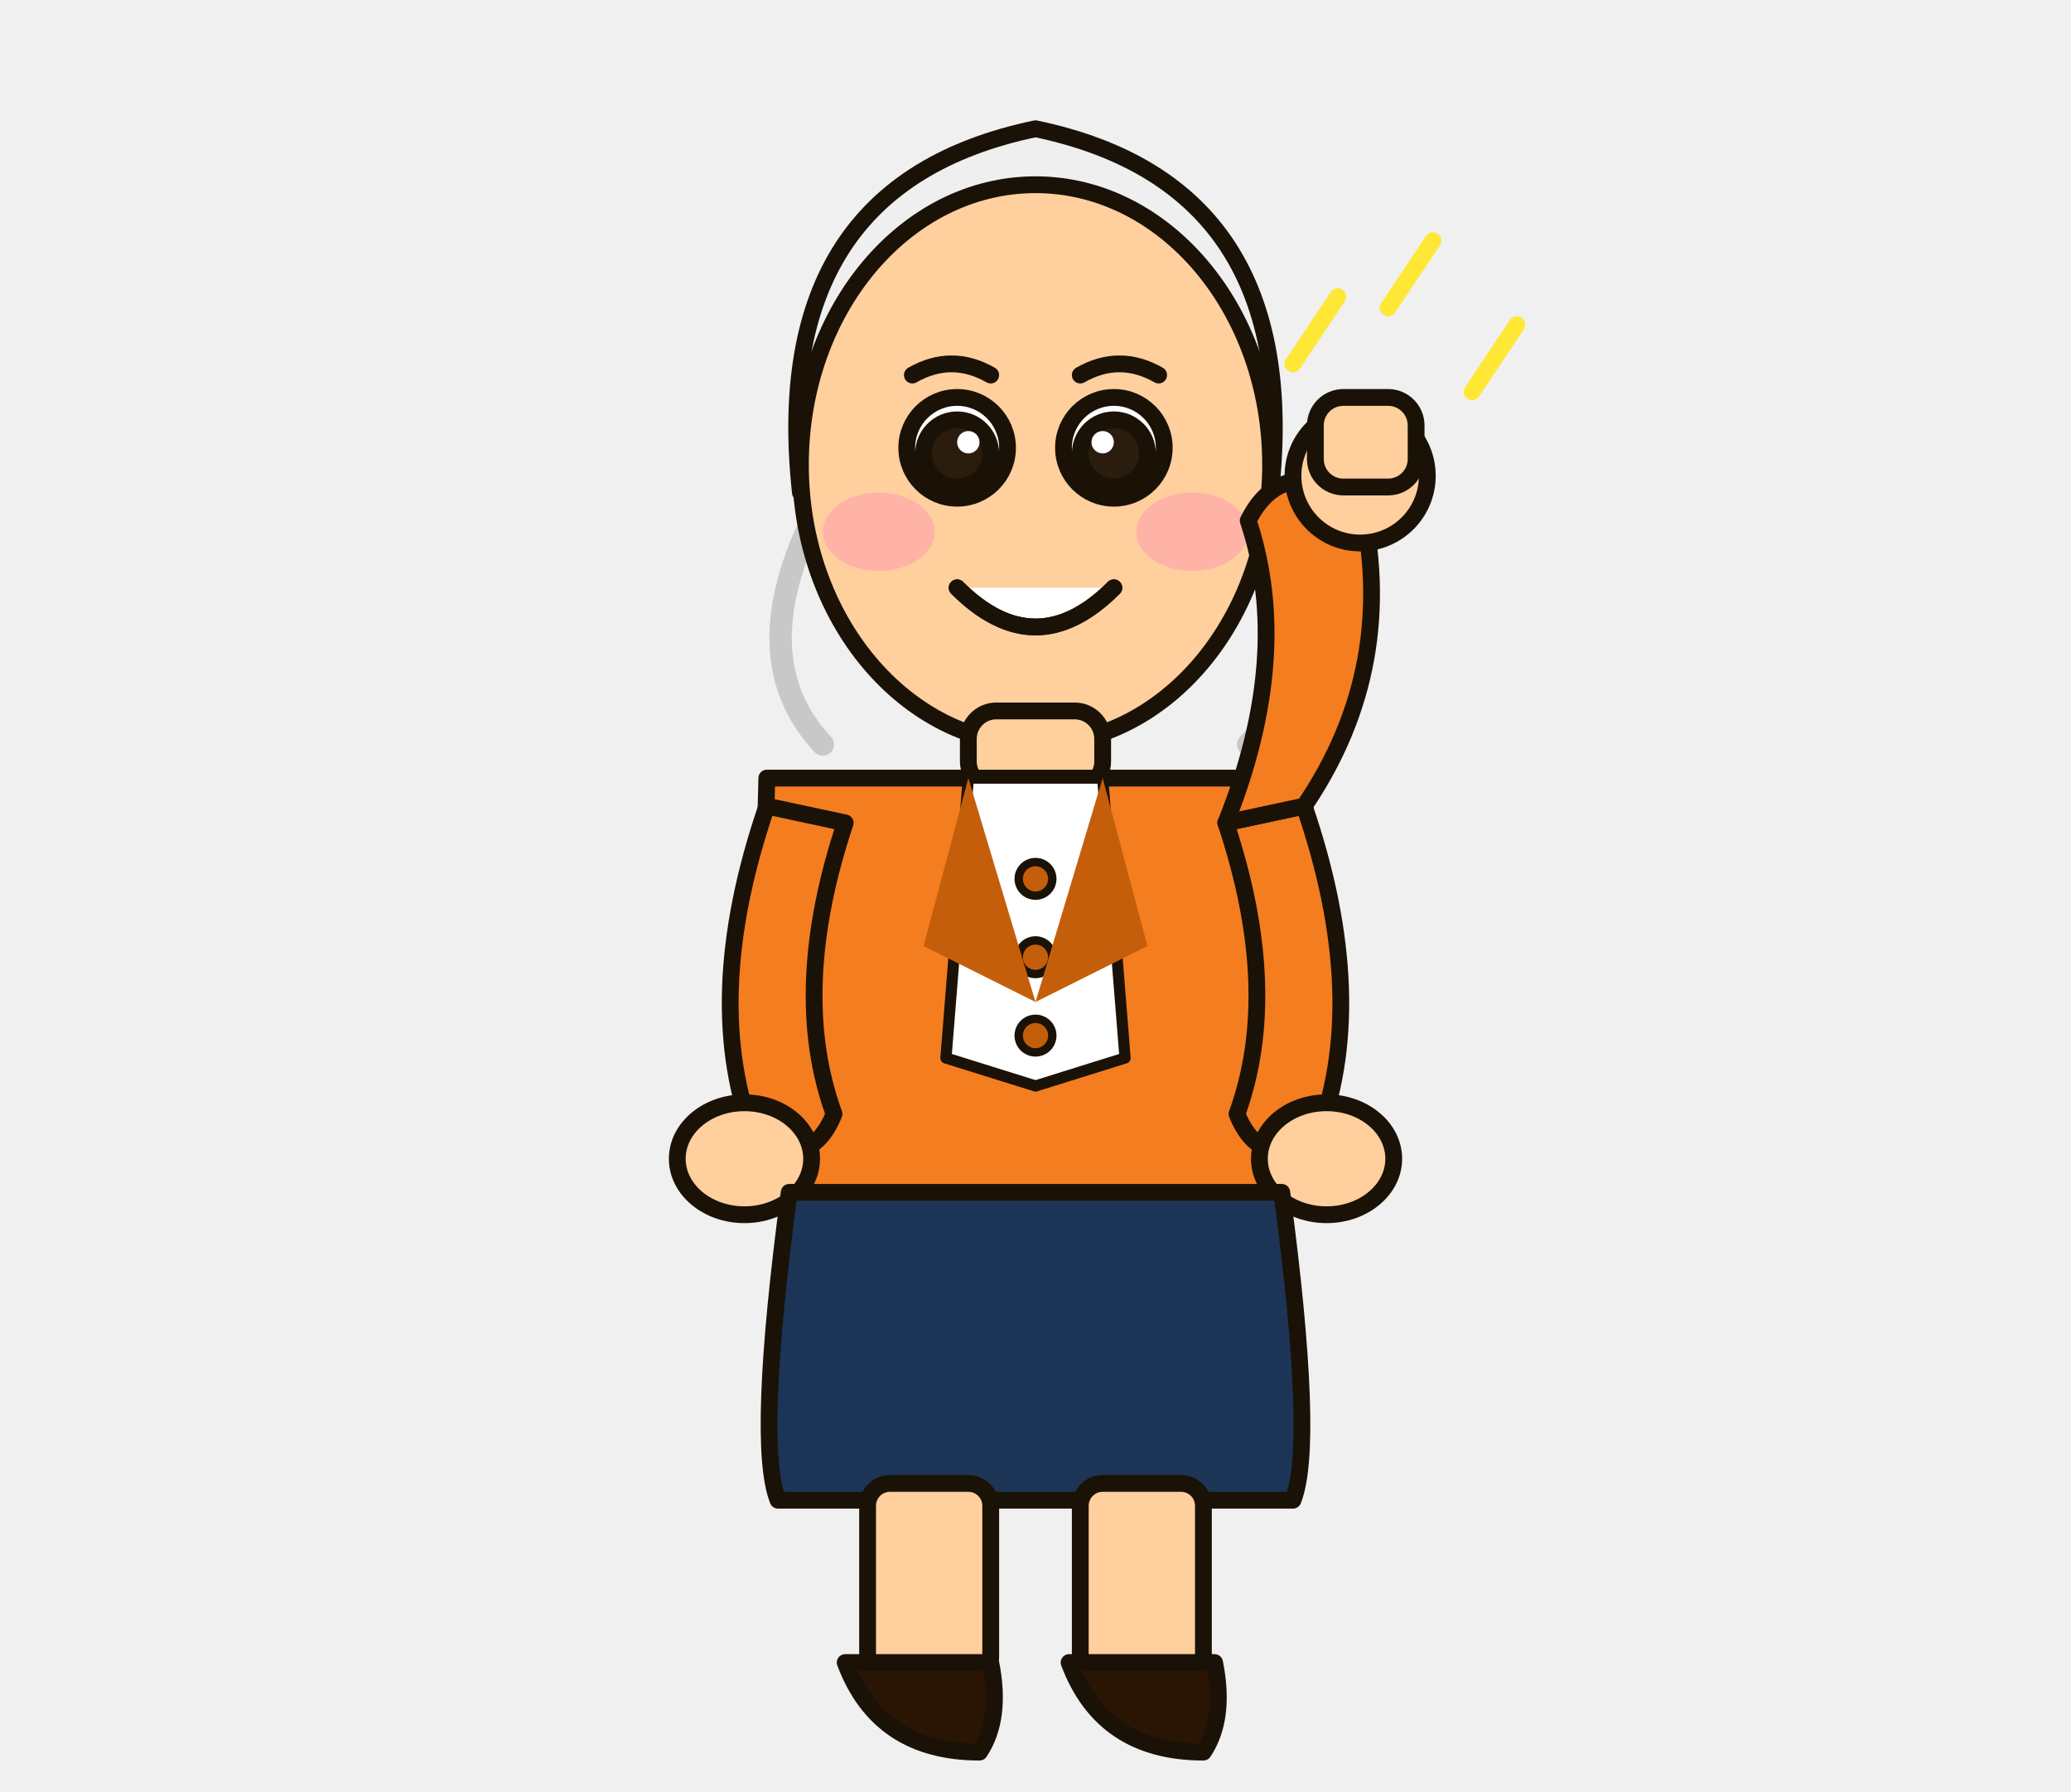
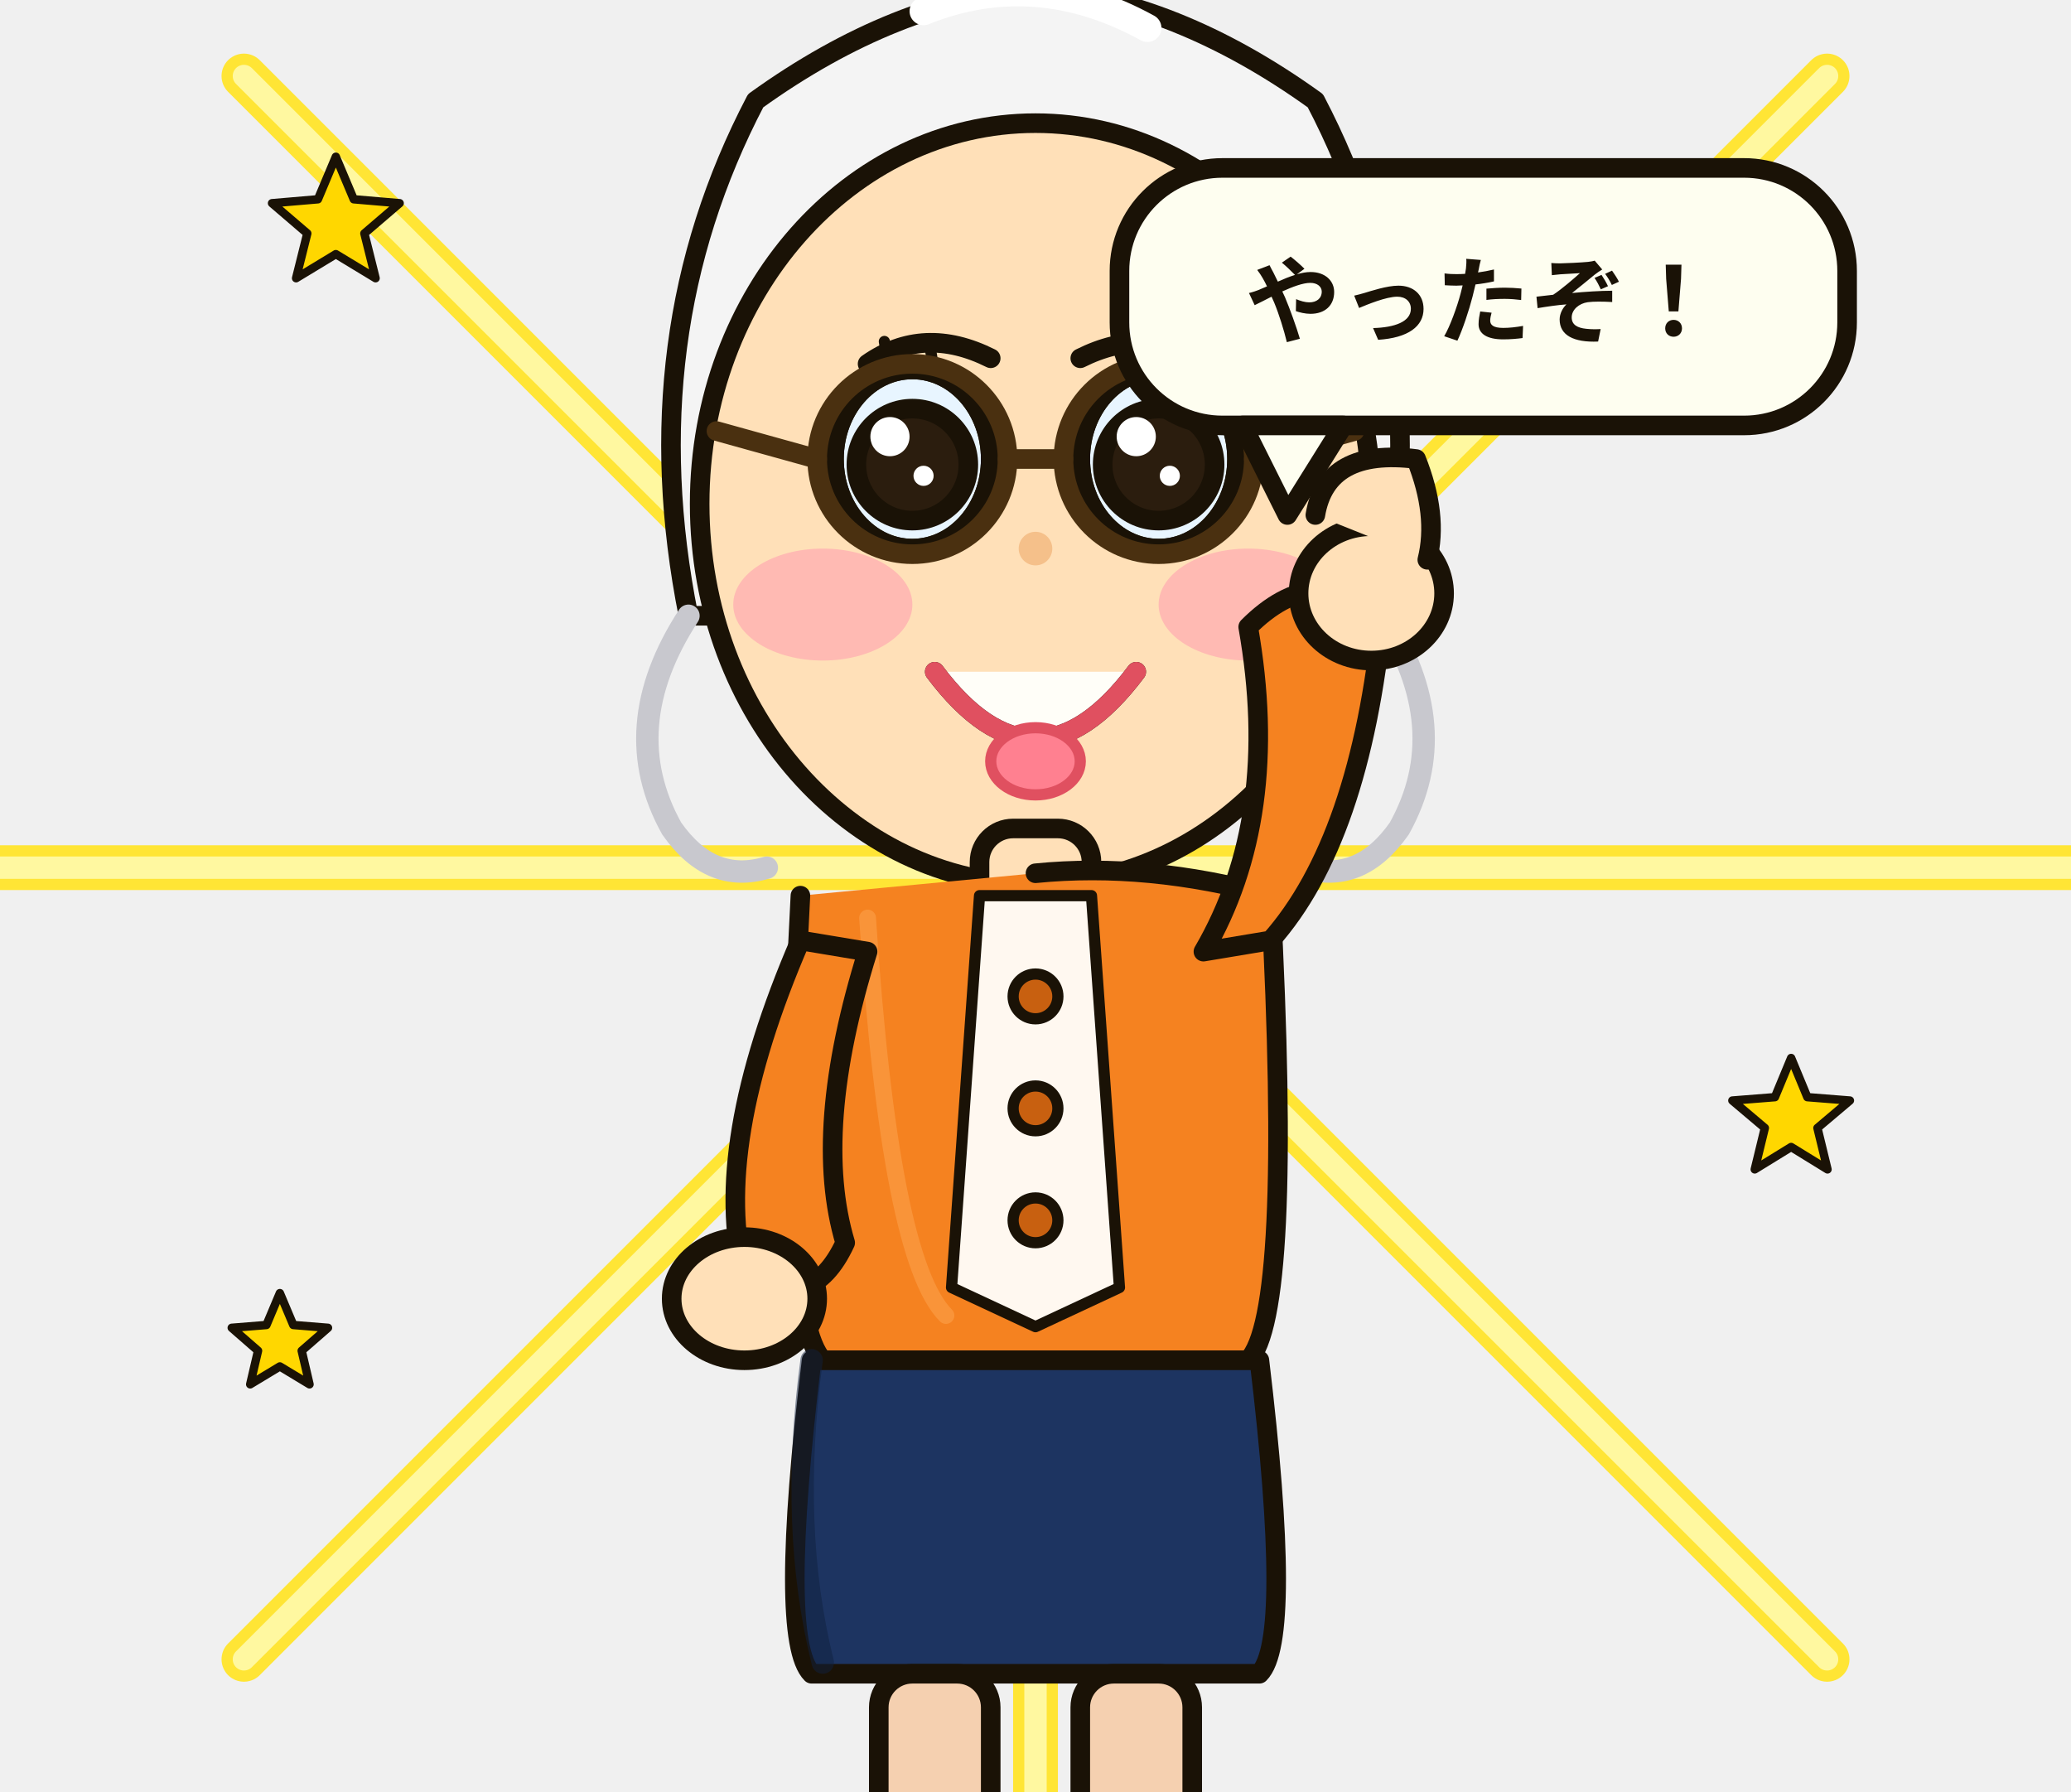
<svg xmlns="http://www.w3.org/2000/svg" width="370" height="320" viewBox="0 0 370 320">
-   <defs>
-     <filter id="shadow" x="-10%" y="-10%" width="120%" height="120%">
-       <feDropShadow dx="2" dy="3" stdDeviation="2" flood-color="#00000030" />
-     </filter>
-   </defs>
-   <ellipse cx="185" cy="75" rx="44" ry="48" fill="#C8C8C8" stroke="#1A1206" stroke-width="0" />
-   <path d="M 143,88 Q 137,33 185,23 Q 233,33 227,88 Z" fill="#EFEFEF" stroke="#1A1206" stroke-width="3" stroke-linejoin="round" stroke-linecap="round" />
-   <path d="M 145,93 Q 133,118 147,133" fill="none" stroke="#C8C8C8" stroke-width="4" stroke-linejoin="round" stroke-linecap="round" />
-   <path d="M 225,93 Q 237,118 223,133" fill="none" stroke="#C8C8C8" stroke-width="4" stroke-linejoin="round" stroke-linecap="round" />
-   <ellipse cx="185" cy="83" rx="42" ry="50" fill="#FFCF9E" stroke="#1A1206" stroke-width="3" />
-   <ellipse cx="157" cy="95" rx="10" ry="7" fill="#FFB3A7" stroke="none" stroke-width="0" />
-   <ellipse cx="213" cy="95" rx="10" ry="7" fill="#FFB3A7" stroke="none" stroke-width="0" />
-   <path d="M 163,67 Q 170,63 177,67" fill="none" stroke="#1A1206" stroke-width="3" stroke-linejoin="round" stroke-linecap="round" />
-   <path d="M 207,67 Q 200,63 193,67" fill="none" stroke="#1A1206" stroke-width="3" stroke-linejoin="round" stroke-linecap="round" />
-   <circle cx="171" cy="80" r="9" fill="#FFFFFF" stroke="#1A1206" stroke-width="3" />
-   <circle cx="199" cy="80" r="9" fill="#FFFFFF" stroke="#1A1206" stroke-width="3" />
-   <circle cx="171" cy="81" r="6" fill="#2B1D0E" stroke="#1A1206" stroke-width="3" />
-   <circle cx="199" cy="81" r="6" fill="#2B1D0E" stroke="#1A1206" stroke-width="3" />
-   <circle cx="173" cy="79" r="2" fill="#FFFFFF" stroke="none" stroke-width="3" />
-   <circle cx="197" cy="79" r="2" fill="#FFFFFF" stroke="none" stroke-width="3" />
-   <path d="M 171,105 Q 185,119 199,105" fill="#FFFFFF" stroke="#1A1206" stroke-width="3" stroke-linejoin="round" stroke-linecap="round" />
-   <path d="M 171,105 Q 185,119 199,105" fill="none" stroke="#1A1206" stroke-width="3" stroke-linejoin="round" stroke-linecap="round" />
-   <rect x="173" y="127" width="24" height="14" rx="5" fill="#FFCF9E" stroke="#1A1206" stroke-width="3" />
-   <path d="M 137,139 Q 135,204 143,214 L 227,214 Q 235,204 233,139 Z" fill="#F47D20" stroke="#1A1206" stroke-width="3" stroke-linejoin="round" stroke-linecap="round" />
-   <path d="M 173,139 L 169,189 L 185,194 L 201,189 L 197,139 Z" fill="#FFFFFF" stroke="#1A1206" stroke-width="2" stroke-linejoin="round" stroke-linecap="round" />
-   <circle cx="185" cy="157" r="3" fill="#C55E0A" stroke="#1A1206" stroke-width="1.5" />
-   <circle cx="185" cy="171" r="3" fill="#C55E0A" stroke="#1A1206" stroke-width="1.5" />
-   <circle cx="185" cy="185" r="3" fill="#C55E0A" stroke="#1A1206" stroke-width="1.5" />
-   <path d="M 173,139 L 165,169 L 185,179 Z" fill="#C55E0A" stroke="none" stroke-width="3" stroke-linejoin="round" stroke-linecap="round" />
-   <path d="M 197,139 L 205,169 L 185,179 Z" fill="#C55E0A" stroke="none" stroke-width="3" stroke-linejoin="round" stroke-linecap="round" />
-   <path d="M 137,144 Q 125,179 135,204 Q 145,209 149,199 Q 141,177 151,147 Z" fill="#F47D20" stroke="#1A1206" stroke-width="3" stroke-linejoin="round" stroke-linecap="round" />
-   <ellipse cx="133" cy="207" rx="12" ry="10" fill="#FFCF9E" stroke="#1A1206" stroke-width="3" />
-   <path d="M 233,144 Q 245,179 235,204 Q 225,209 221,199 Q 229,177 219,147 Z" fill="#F47D20" stroke="#1A1206" stroke-width="3" stroke-linejoin="round" stroke-linecap="round" />
-   <ellipse cx="237" cy="207" rx="12" ry="10" fill="#FFCF9E" stroke="#1A1206" stroke-width="3" />
-   <path d="M 141,213 Q 135,258 139,268 L 231,268 Q 235,258 229,213 Z" fill="#1C3557" stroke="#1A1206" stroke-width="3" stroke-linejoin="round" stroke-linecap="round" />
-   <rect x="155" y="265" width="22" height="35" rx="4" fill="#FFCF9E" stroke="#1A1206" stroke-width="3" />
-   <rect x="193" y="265" width="22" height="35" rx="4" fill="#FFCF9E" stroke="#1A1206" stroke-width="3" />
-   <path d="M 151,297 Q 157,313 175,313 Q 179,307 177,297 Z" fill="#2A1505" stroke="#1A1206" stroke-width="3" stroke-linejoin="round" stroke-linecap="round" />
-   <path d="M 191,297 Q 197,313 215,313 Q 219,307 217,297 Z" fill="#2A1505" stroke="#1A1206" stroke-width="3" stroke-linejoin="round" stroke-linecap="round" />
-   <path d="M 233,144 Q 250,119 243,89 Q 229,81 223,93 Q 231,117 219,147 Z" fill="#F47D20" stroke="#1A1206" stroke-width="3" stroke-linejoin="round" stroke-linecap="round" />
-   <ellipse cx="243" cy="85" rx="12" ry="12" fill="#FFCF9E" stroke="#1A1206" stroke-width="3" />
-   <rect x="235" y="71" width="18" height="16" rx="5" fill="#FFCF9E" stroke="#1A1206" stroke-width="3" />
-   <path d="M 231,65 L 239,53" fill="none" stroke="#FFE835" stroke-width="3" stroke-linejoin="round" stroke-linecap="round" />
-   <path d="M 248,55 L 256,43" fill="none" stroke="#FFE835" stroke-width="3" stroke-linejoin="round" stroke-linecap="round" />
-   <path d="M 263,70 L 271,58" fill="none" stroke="#FFE835" stroke-width="3" stroke-linejoin="round" stroke-linecap="round" />
+   <line x1="185" y1="155" x2="385.0" y2="155.0" stroke="#FFE535" stroke-width="8" stroke-linecap="round" />
+   <line x1="185" y1="155" x2="385.0" y2="155.0" stroke="#FFF8A0" stroke-width="4" stroke-linecap="round" />
+   <line x1="185" y1="155" x2="326.421" y2="296.421" stroke="#FFE535" stroke-width="8" stroke-linecap="round" />
+   <line x1="185" y1="155" x2="326.421" y2="296.421" stroke="#FFF8A0" stroke-width="4" stroke-linecap="round" />
+   <line x1="185" y1="155" x2="185.0" y2="355.0" stroke="#FFE535" stroke-width="8" stroke-linecap="round" />
+   <line x1="185" y1="155" x2="185.0" y2="355.0" stroke="#FFF8A0" stroke-width="4" stroke-linecap="round" />
+   <line x1="185" y1="155" x2="43.579" y2="296.421" stroke="#FFE535" stroke-width="8" stroke-linecap="round" />
+   <line x1="185" y1="155" x2="43.579" y2="296.421" stroke="#FFF8A0" stroke-width="4" stroke-linecap="round" />
+   <line x1="185" y1="155" x2="-15.0" y2="155" stroke="#FFE535" stroke-width="8" stroke-linecap="round" />
+   <line x1="185" y1="155" x2="-15.0" y2="155" stroke="#FFF8A0" stroke-width="4" stroke-linecap="round" />
+   <line x1="185" y1="155" x2="43.579" y2="13.579" stroke="#FFE535" stroke-width="8" stroke-linecap="round" />
+   <line x1="185" y1="155" x2="43.579" y2="13.579" stroke="#FFF8A0" stroke-width="4" stroke-linecap="round" />
+   <line x1="185" y1="155" x2="185" y2="-45.0" stroke="#FFE535" stroke-width="8" stroke-linecap="round" />
+   <line x1="185" y1="155" x2="185" y2="-45.0" stroke="#FFF8A0" stroke-width="4" stroke-linecap="round" />
+   <line x1="185" y1="155" x2="326.421" y2="13.579" stroke="#FFE535" stroke-width="8" stroke-linecap="round" />
+   <line x1="185" y1="155" x2="326.421" y2="13.579" stroke="#FFF8A0" stroke-width="4" stroke-linecap="round" />
+   <path d="M 60.0,28.0 L 63.2,35.6 L 71.4,36.3 L 65.1,41.7 L 67.1,49.7 L 60.0,45.4 L 52.9,49.7 L 54.9,41.7 L 48.6,36.3 L 56.8,35.6 Z" fill="#FFD700" stroke="#1A1206" stroke-width="1.5" stroke-linecap="round" stroke-linejoin="round" />
+   <path d="M 308.0,40.0 L 310.6,46.4 L 317.5,46.9 L 312.3,51.4 L 313.9,58.1 L 308.0,54.5 L 302.1,58.1 L 303.7,51.4 L 298.5,46.9 L 305.4,46.4 Z" fill="#FFD700" stroke="#1A1206" stroke-width="1.5" stroke-linecap="round" stroke-linejoin="round" />
+   <path d="M 50.0,231.0 L 52.4,236.7 L 58.6,237.2 L 53.9,241.3 L 55.3,247.3 L 50.0,244.1 L 44.7,247.3 L 46.1,241.3 L 41.4,237.2 L 47.6,236.7 Z" fill="#FFD700" stroke="#1A1206" stroke-width="1.5" stroke-linecap="round" stroke-linejoin="round" />
+   <path d="M 320.0,189.0 L 322.9,196.0 L 330.5,196.6 L 324.7,201.5 L 326.5,208.9 L 320.0,204.9 L 313.5,208.9 L 315.3,201.5 L 309.5,196.6 L 317.1,196.0 Z" fill="#FFD700" stroke="#1A1206" stroke-width="1.5" stroke-linecap="round" stroke-linejoin="round" />
+   <path d="M 123,110 Q 113,60 135,18 Q 160,0 185,-2 Q 210,0 235,18 Q 257,60 247,110 Z" fill="#F4F4F4" stroke="#1A1206" stroke-width="3.5" stroke-linecap="round" stroke-linejoin="round" />
+   <path d="M 123,110 Q 110,130 120,148 Q 127,158 137,155" fill="none" stroke="#C8C8CE" stroke-width="4" stroke-linecap="round" stroke-linejoin="round" />
+   <path d="M 247,110 Q 260,130 250,148 Q 243,158 233,155" fill="none" stroke="#C8C8CE" stroke-width="4" stroke-linecap="round" stroke-linejoin="round" />
+   <path d="M 165,2 Q 185,-6 205,5" fill="none" stroke="#FFFFFF" stroke-width="5" stroke-linecap="round" stroke-linejoin="round" />
+   <ellipse cx="185" cy="90" rx="60" ry="68" fill="#FFE0B8" stroke="#1A1206" stroke-width="3.5" />
+   <ellipse cx="147" cy="108" rx="16" ry="10" fill="#FFAAB0" stroke="none" stroke-width="0" opacity="0.7" />
+   <ellipse cx="223" cy="108" rx="16" ry="10" fill="#FFAAB0" stroke="none" stroke-width="0" opacity="0.7" />
+   <path d="M 155,65 Q 165,58 177,64" fill="none" stroke="#1A1206" stroke-width="3.5" stroke-linecap="round" stroke-linejoin="round" />
+   <path d="M 215,65 Q 205,58 193,64" fill="none" stroke="#1A1206" stroke-width="3.5" stroke-linecap="round" stroke-linejoin="round" />
+   <ellipse cx="163" cy="82" rx="14" ry="16" fill="#E8F5FF" stroke="#1A1206" stroke-width="3.5" />
+   <ellipse cx="207" cy="82" rx="14" ry="16" fill="#E8F5FF" stroke="#1A1206" stroke-width="3.5" />
+   <circle cx="163" cy="83" r="10" fill="#2B1D0E" stroke="#1A1206" stroke-width="3.5" />
+   <circle cx="207" cy="83" r="10" fill="#2B1D0E" stroke="#1A1206" stroke-width="3.5" />
+   <circle cx="159" cy="78" r="3.5" fill="#FFFFFF" stroke="none" stroke-width="3.5" />
+   <circle cx="203" cy="78" r="3.5" fill="#FFFFFF" stroke="none" stroke-width="3.5" />
+   <circle cx="165" cy="85" r="1.8" fill="#FFFFFF" stroke="none" stroke-width="3.5" />
+   <circle cx="209" cy="85" r="1.8" fill="#FFFFFF" stroke="none" stroke-width="3.5" />
+   <line x1="159" y1="67" x2="158" y2="61" stroke="#1A1206" stroke-width="2" stroke-linecap="round" />
+   <line x1="203" y1="67" x2="204" y2="61" stroke="#1A1206" stroke-width="2" stroke-linecap="round" />
+   <line x1="167" y1="67" x2="166" y2="61" stroke="#1A1206" stroke-width="2" stroke-linecap="round" />
+   <line x1="211" y1="67" x2="212" y2="61" stroke="#1A1206" stroke-width="2" stroke-linecap="round" />
+   <ellipse cx="163" cy="82" rx="14" ry="16" fill="none" stroke="#1A1206" stroke-width="3.5" />
+   <ellipse cx="207" cy="82" rx="14" ry="16" fill="none" stroke="#1A1206" stroke-width="3.5" />
+   <circle cx="185" cy="98" r="3" fill="#F5C08A" stroke="none" stroke-width="3.5" />
+   <path d="M 167,120 Q 185,144 203,120" fill="#FFFEF8" stroke="#1A1206" stroke-width="3.5" stroke-linecap="round" stroke-linejoin="round" />
+   <path d="M 167,120 Q 185,144 203,120" fill="none" stroke="#E05060" stroke-width="3.5" stroke-linecap="round" stroke-linejoin="round" />
+   <ellipse cx="185" cy="136" rx="8" ry="6" fill="#FF8090" stroke="#E05060" stroke-width="2" />
+   <circle cx="163" cy="82" r="17" fill="none" stroke="#4A3010" stroke-width="3.5" />
+   <circle cx="207" cy="82" r="17" fill="none" stroke="#4A3010" stroke-width="3.5" />
+   <line x1="180" y1="82" x2="190" y2="82" stroke="#4A3010" stroke-width="3.5" stroke-linecap="round" />
+   <line x1="146" y1="82" x2="128" y2="77" stroke="#4A3010" stroke-width="3.5" stroke-linecap="round" />
+   <line x1="224" y1="82" x2="242" y2="77" stroke="#4A3010" stroke-width="3.5" stroke-linecap="round" />
+   <rect x="175" y="148" width="20" height="18" rx="6" fill="#FFE0B8" stroke="#1A1206" stroke-width="3.5" />
+   <path d="M 143,160 Q 139,235 147,243 L 223,243 Q 231,235 227,160 Q 205,154 185,156 Q 165,154 Z" fill="#F58220" stroke="#1A1206" stroke-width="3.5" stroke-linecap="round" stroke-linejoin="round" />
+   <path d="M 155,164 Q 159,225 169,235" fill="none" stroke="#FFB060" stroke-width="3" stroke-linecap="round" stroke-linejoin="round" opacity="0.4" />
+   <path d="M 175,160 L 170,230 L 185,237 L 200,230 L 195,160 Z" fill="#FFF8F0" stroke="#1A1206" stroke-width="2" stroke-linecap="round" stroke-linejoin="round" />
+   <circle cx="185" cy="178" r="4" fill="#C86010" stroke="#1A1206" stroke-width="2" />
+   <circle cx="185" cy="198" r="4" fill="#C86010" stroke="#1A1206" stroke-width="2" />
+   <circle cx="185" cy="218" r="4" fill="#C86010" stroke="#1A1206" stroke-width="2" />
+   <path d="M 143,168 Q 127,205 133,228 Q 145,235 151,222 Q 145,202 155,170 Z" fill="#F58220" stroke="#1A1206" stroke-width="3.5" stroke-linecap="round" stroke-linejoin="round" />
+   <ellipse cx="133" cy="232" rx="13" ry="11" fill="#FFE0B8" stroke="#1A1206" stroke-width="3.5" />
+   <path d="M 227,168 Q 243,150 247,110 Q 235,100 223,112 Q 229,146 215,170 Z" fill="#F58220" stroke="#1A1206" stroke-width="3.5" stroke-linecap="round" stroke-linejoin="round" />
+   <ellipse cx="245" cy="106" rx="13" ry="12" fill="#FFE0B8" stroke="#1A1206" stroke-width="3.5" />
+   <path d="M 235,92 Q 237,80 253,82 Q 257,92 255,100 Q 243,102 Z" fill="#FFE0B8" stroke="#1A1206" stroke-width="3.5" stroke-linecap="round" stroke-linejoin="round" />
+   <path d="M 145,243 Q 139,293 145,299 L 225,299 Q 231,293 225,243 Z" fill="#1D3461" stroke="#1A1206" stroke-width="3.5" stroke-linecap="round" stroke-linejoin="round" />
+   <path d="M 145,243 Q 141,273 147,297" fill="none" stroke="#0F1F3D" stroke-width="4" stroke-linecap="round" stroke-linejoin="round" opacity="0.5" />
+   <rect x="157" y="299" width="20" height="38" rx="6" fill="#F5D0B0" stroke="#1A1206" stroke-width="3.5" />
+   <rect x="193" y="299" width="20" height="38" rx="6" fill="#F5D0B0" stroke="#1A1206" stroke-width="3.5" />
+   <path d="M 153,337 Q 157,353 177,353 Q 183,347 179,337 Z" fill="#221408" stroke="#1A1206" stroke-width="3.5" stroke-linecap="round" stroke-linejoin="round" />
+   <path d="M 189,337 Q 193,347 199,353 Q 219,353 223,343 Q 219,337 Z" fill="#221408" stroke="#1A1206" stroke-width="3.5" stroke-linecap="round" stroke-linejoin="round" />
+   <path d="M 159,339 Q 163,343 167,341" fill="none" stroke="#888" stroke-width="1.5" stroke-linecap="round" stroke-linejoin="round" />
+   <path d="M 195,339 Q 199,343 203,341" fill="none" stroke="#888" stroke-width="1.5" stroke-linecap="round" stroke-linejoin="round" />
+   <rect x="200" y="30" width="130" height="46" rx="18.4" fill="#FEFEF0" stroke="#1A1206" stroke-width="3.5" />
+   <path d="M 222,76 L 230,92 L 240,76 Z" fill="#FEFEF0" stroke="#1A1206" stroke-width="3.5" stroke-linecap="round" stroke-linejoin="round" />
+   <text x="265" y="60" font-size="17" font-weight="bold" font-family="'Hiragino Maru Gothic Pro', 'Rounded Mplus 1c', sans-serif" fill="#1A1206" text-anchor="middle">やったぞ！</text>
</svg>
